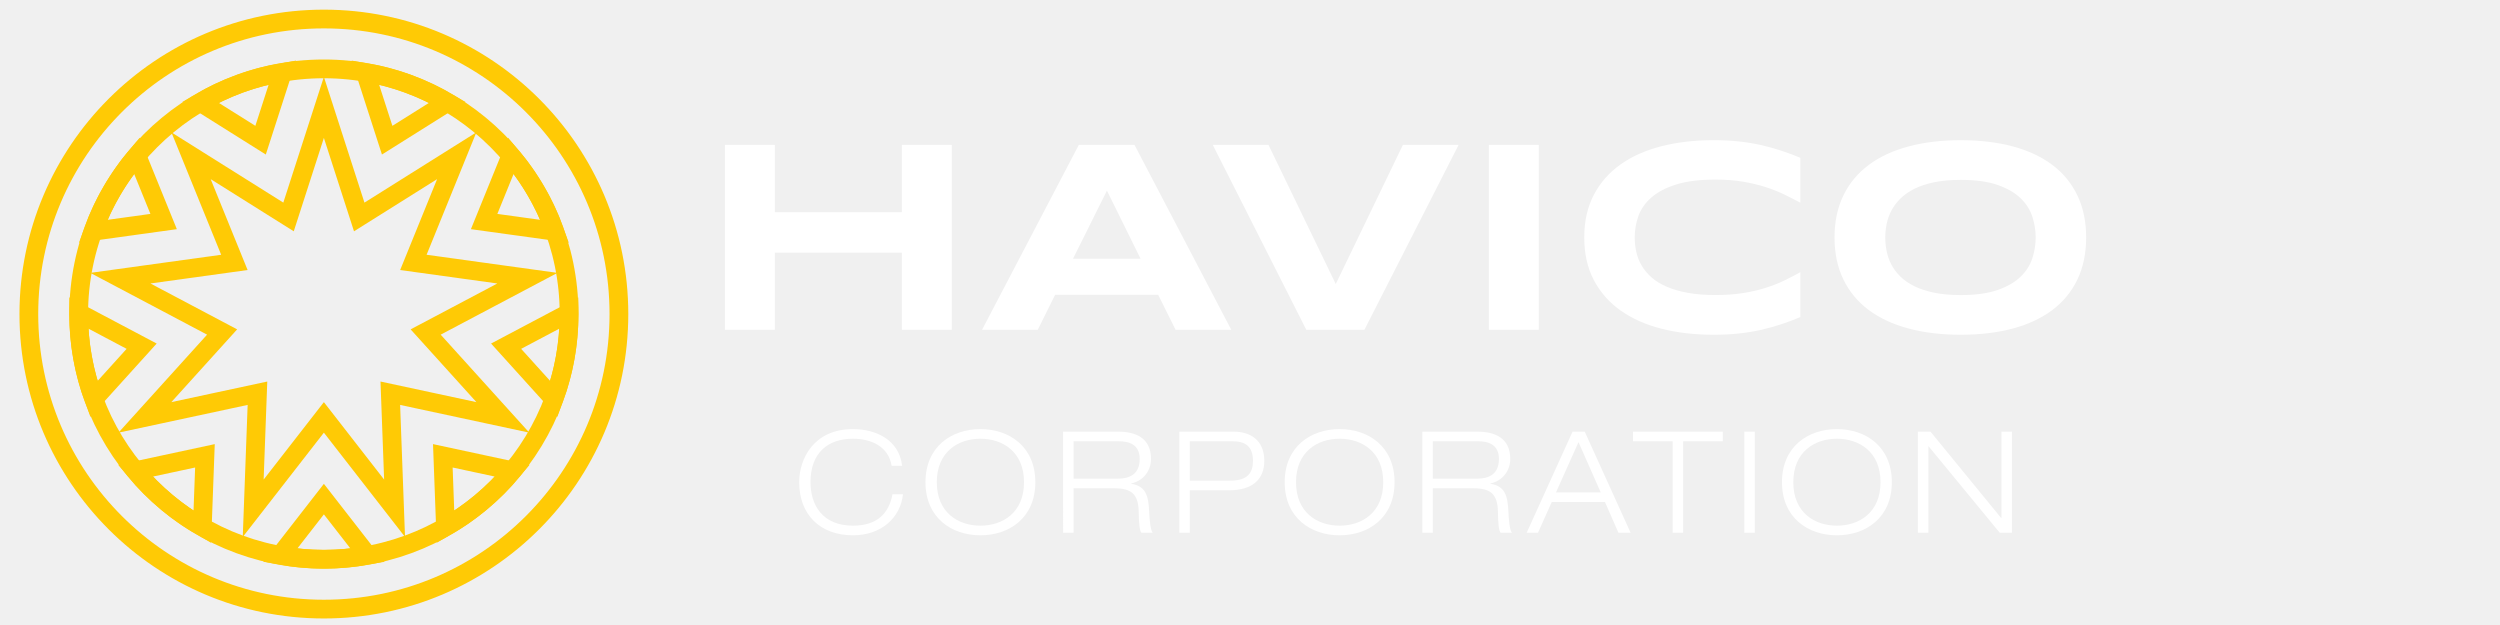
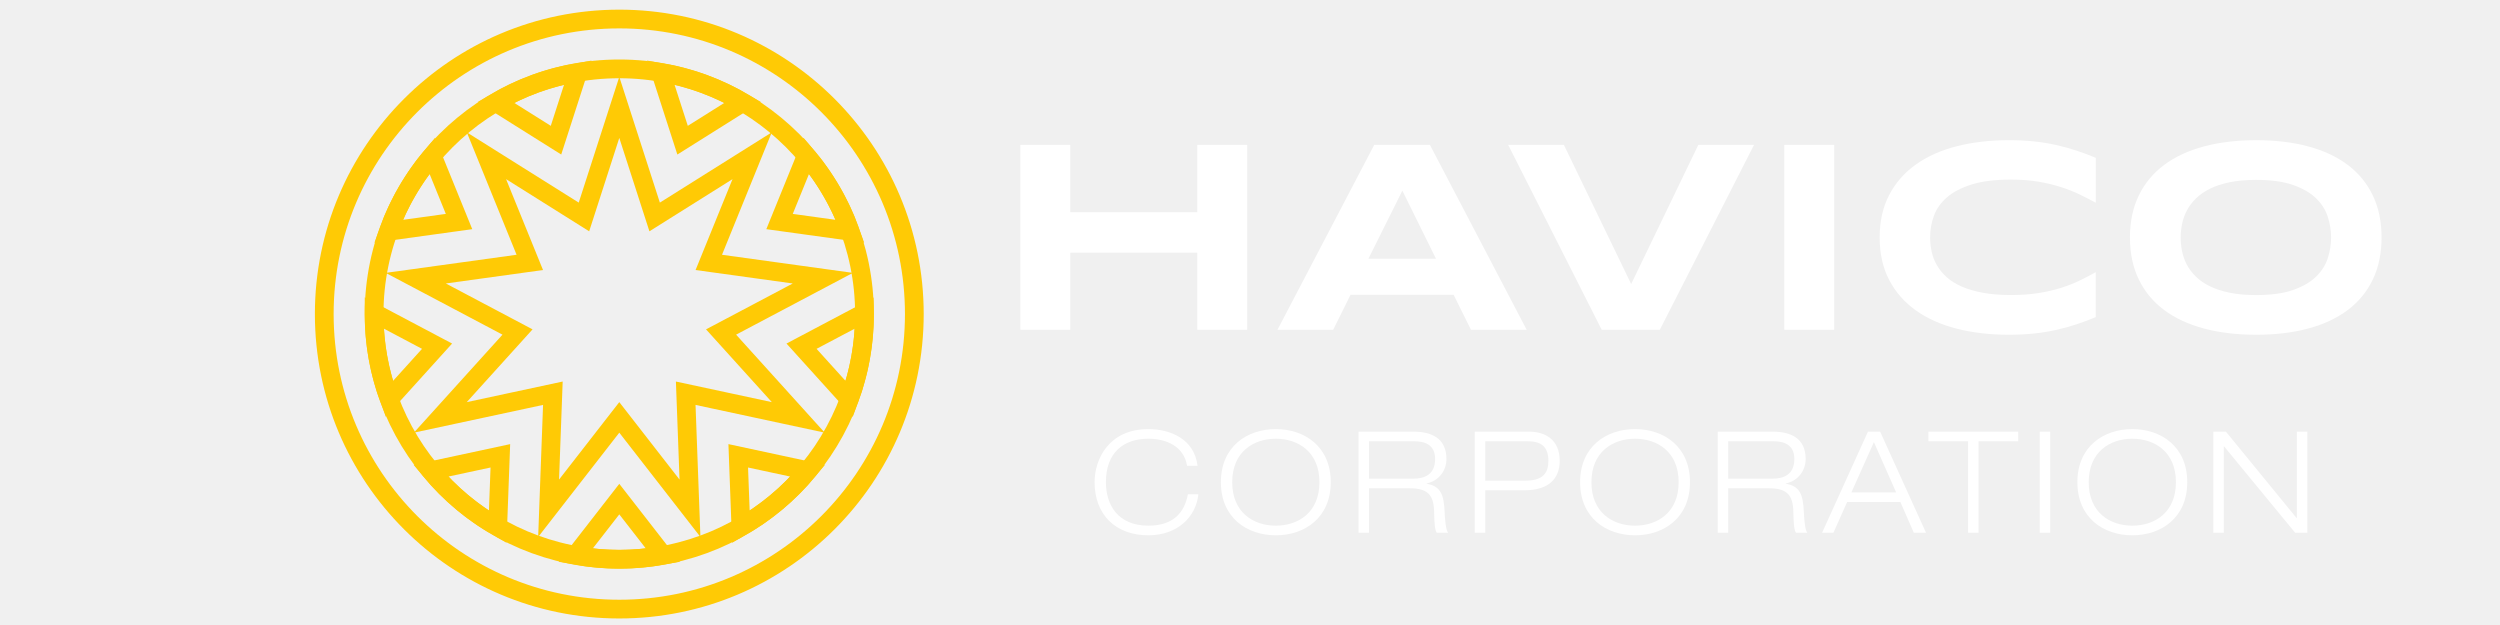
<svg xmlns="http://www.w3.org/2000/svg" version="1.1" id="Layer_1" x="0px" y="0px" width="400px" height="100px" viewBox="0 0 400 100" enable-background="new 0 0 400 100" xml:space="preserve">
  <g>
-     <circle fill="none" stroke="#FFCA05" stroke-width="3" stroke-miterlimit="10" cx="51.821" cy="50.25" r="47.206" />
-     <circle fill="none" stroke="#FFCA05" stroke-width="3" stroke-miterlimit="10" cx="51.821" cy="50.25" r="39.23" />
-     <path fill="none" stroke="#FFCA05" stroke-width="3" stroke-miterlimit="10" d="M71.594,16.372   c-3.987-2.332-8.42-3.979-13.144-4.783l3.497,10.84L71.594,16.372z" />
-     <path fill="none" stroke="#FFCA05" stroke-width="3" stroke-miterlimit="10" d="M45.191,11.589   c-4.723,0.804-9.157,2.451-13.144,4.783l9.647,6.057L45.191,11.589z" />
-     <path fill="none" stroke="#FFCA05" stroke-width="3" stroke-miterlimit="10" d="M88.755,37.009   c-1.602-4.469-3.995-8.559-7.006-12.11l-4.288,10.547L88.755,37.009z" />
-     <path fill="none" stroke="#FFCA05" stroke-width="3" stroke-miterlimit="10" d="M88.627,63.85c1.566-4.237,2.424-8.818,2.424-13.6   c0-0.062-0.004-0.123-0.005-0.185l-10.069,5.326L88.627,63.85z" />
-     <path fill="none" stroke="#FFCA05" stroke-width="3" stroke-miterlimit="10" d="M21.893,24.899   c-3.011,3.551-5.403,7.641-7.006,12.11l11.293-1.563L21.893,24.899z" />
-     <path fill="none" stroke="#FFCA05" stroke-width="3" stroke-miterlimit="10" d="M71.274,84.312   c4.089-2.341,7.721-5.389,10.716-8.989L70.852,72.93L71.274,84.312z" />
-     <path fill="none" stroke="#FFCA05" stroke-width="3" stroke-miterlimit="10" d="M44.828,88.846c2.27,0.409,4.605,0.634,6.993,0.634   s4.722-0.225,6.993-0.634l-6.993-8.989L44.828,88.846z" />
-     <path fill="none" stroke="#FFCA05" stroke-width="3" stroke-miterlimit="10" d="M21.652,75.323c2.995,3.6,6.627,6.649,10.716,8.989   L32.79,72.93L21.652,75.323z" />
-     <path fill="none" stroke="#FFCA05" stroke-width="3" stroke-miterlimit="10" d="M12.596,50.065c0,0.062-0.005,0.123-0.005,0.185   c0,4.782,0.858,9.362,2.424,13.6l7.649-8.459L12.596,50.065z" />
-     <polygon fill="none" stroke="#FFCA05" stroke-width="3" stroke-miterlimit="10" points="51.821,17.182 57.476,34.713    73.076,24.919 66.14,41.983 84.386,44.508 68.104,53.121 80.458,66.784 62.449,62.916 63.131,81.323 51.821,66.784 40.511,81.323    41.193,62.916 23.184,66.784 35.538,53.121 19.256,44.508 37.502,41.983 30.566,24.919 46.166,34.713  " />
+     <circle fill="none" stroke="#FFCA05" stroke-width="3" stroke-miterlimit="10" cx="99.087" cy="50.25" r="47.206" />
+     <circle fill="none" stroke="#FFCA05" stroke-width="3" stroke-miterlimit="10" cx="99.087" cy="50.25" r="39.23" />
+     <path fill="none" stroke="#FFCA05" stroke-width="3" stroke-miterlimit="10" d="M118.86,16.372   c-3.987-2.332-8.42-3.979-13.144-4.783l3.497,10.84L118.86,16.372z" />
+     <path fill="none" stroke="#FFCA05" stroke-width="3" stroke-miterlimit="10" d="M92.457,11.589   c-4.723,0.804-9.157,2.451-13.144,4.783l9.647,6.057L92.457,11.589z" />
+     <path fill="none" stroke="#FFCA05" stroke-width="3" stroke-miterlimit="10" d="M136.021,37.009   c-1.602-4.469-3.995-8.559-7.006-12.11l-4.288,10.547L136.021,37.009z" />
+     <path fill="none" stroke="#FFCA05" stroke-width="3" stroke-miterlimit="10" d="M135.893,63.85c1.566-4.237,2.424-8.818,2.424-13.6   c0-0.062-0.004-0.123-0.005-0.185l-10.069,5.326L135.893,63.85z" />
+     <path fill="none" stroke="#FFCA05" stroke-width="3" stroke-miterlimit="10" d="M69.159,24.899   c-3.011,3.551-5.403,7.641-7.006,12.11l11.293-1.563L69.159,24.899z" />
+     <path fill="none" stroke="#FFCA05" stroke-width="3" stroke-miterlimit="10" d="M118.54,84.312   c4.089-2.341,7.721-5.389,10.716-8.989l-11.138-2.393L118.54,84.312z" />
+     <path fill="none" stroke="#FFCA05" stroke-width="3" stroke-miterlimit="10" d="M92.094,88.846c2.27,0.409,4.605,0.634,6.993,0.634   s4.722-0.225,6.993-0.634l-6.993-8.989L92.094,88.846z" />
+     <path fill="none" stroke="#FFCA05" stroke-width="3" stroke-miterlimit="10" d="M68.918,75.323c2.995,3.6,6.627,6.649,10.716,8.989   l0.422-11.382L68.918,75.323z" />
+     <path fill="none" stroke="#FFCA05" stroke-width="3" stroke-miterlimit="10" d="M59.862,50.065c0,0.062-0.005,0.123-0.005,0.185   c0,4.782,0.858,9.362,2.424,13.6l7.649-8.459L59.862,50.065z" />
+     <polygon fill="none" stroke="#FFCA05" stroke-width="3" stroke-miterlimit="10" points="99.087,17.182 104.742,34.713    120.342,24.919 113.406,41.983 131.652,44.508 115.37,53.121 127.724,66.784 109.715,62.916 110.397,81.323 99.087,66.784    87.777,81.323 88.459,62.916 70.45,66.784 82.804,53.121 66.522,44.508 84.768,41.983 77.832,24.919 93.432,34.713  " />
  </g>
  <g>
-     <path fill="#FFFFFF" d="M144.301,52.763V40.428h-20.322v12.336h-7.987V23.184h7.987v10.764h20.322V23.184h7.987v29.579H144.301z" />
-     <path fill="#FFFFFF" d="M185.311,47.166h-16.491l-2.777,5.597h-8.913l15.479-29.579h8.913l15.479,29.579h-8.913L185.311,47.166z    M171.684,41.396h10.807l-5.382-10.894L171.684,41.396z" />
-     <path fill="#FFFFFF" d="M218.306,52.763h-9.3l-14.962-29.579h8.913l10.764,22.26l10.742-22.26h8.913L218.306,52.763z" />
-     <path fill="#FFFFFF" d="M238.22,52.763V23.184h7.987v29.579H238.22z" />
-     <path fill="#FFFFFF" d="M284.935,51.902c-1.048,0.344-2.131,0.643-3.251,0.893c-1.119,0.251-2.3,0.441-3.541,0.571   c-1.242,0.129-2.573,0.194-3.993,0.194c-3.014,0-5.788-0.323-8.321-0.969c-2.533-0.646-4.714-1.619-6.545-2.917   c-1.829-1.299-3.254-2.921-4.274-4.866c-1.019-1.945-1.529-4.216-1.529-6.814c0-2.598,0.509-4.869,1.529-6.814   s2.443-3.567,4.274-4.866c1.829-1.299,4.011-2.271,6.545-2.917c2.533-0.646,5.307-0.969,8.321-0.969   c1.421,0,2.752,0.065,3.993,0.194s2.422,0.32,3.541,0.571c1.119,0.251,2.203,0.549,3.251,0.893   c1.048,0.344,2.088,0.732,3.122,1.162v7.19c-0.818-0.445-1.679-0.886-2.583-1.324c-0.904-0.437-1.901-0.832-2.993-1.184   c-1.091-0.352-2.289-0.638-3.595-0.861c-1.306-0.222-2.777-0.334-4.414-0.334c-2.511,0-4.597,0.258-6.254,0.775   c-1.658,0.517-2.981,1.206-3.972,2.067c-0.99,0.861-1.686,1.847-2.089,2.96s-0.602,2.264-0.602,3.455   c0,0.79,0.086,1.568,0.258,2.336c0.172,0.768,0.459,1.493,0.861,2.174c0.401,0.682,0.925,1.31,1.571,1.883   c0.646,0.574,1.449,1.069,2.412,1.485c0.962,0.416,2.085,0.743,3.369,0.979c1.284,0.237,2.766,0.356,4.445,0.356   c1.636,0,3.107-0.104,4.414-0.312c1.306-0.208,2.505-0.485,3.595-0.829c1.091-0.344,2.088-0.736,2.993-1.173   c0.905-0.437,1.765-0.886,2.583-1.346v7.19C287.023,51.17,285.983,51.557,284.935,51.902z" />
-     <path fill="#FFFFFF" d="M333.783,37.995c0,2.541-0.467,4.783-1.4,6.728c-0.933,1.945-2.268,3.57-4.004,4.876   c-1.736,1.306-3.843,2.293-6.318,2.96c-2.476,0.667-5.256,1.001-8.342,1.001s-5.874-0.334-8.364-1.001   c-2.49-0.667-4.611-1.654-6.362-2.96c-1.751-1.306-3.1-2.931-4.047-4.876s-1.421-4.187-1.421-6.728   c0-2.541,0.473-4.783,1.421-6.728s2.296-3.57,4.047-4.876c1.751-1.306,3.872-2.293,6.362-2.96c2.49-0.667,5.278-1.001,8.364-1.001   c3.086,0,5.866,0.334,8.342,1.001c2.476,0.667,4.582,1.654,6.318,2.96c1.736,1.306,3.071,2.931,4.004,4.876   C333.316,33.212,333.783,35.454,333.783,37.995z M325.709,37.995c0-1.105-0.176-2.206-0.527-3.304   c-0.352-1.098-0.976-2.085-1.873-2.96s-2.121-1.586-3.67-2.131c-1.55-0.545-3.523-0.818-5.92-0.818   c-1.607,0-3.021,0.126-4.241,0.377s-2.275,0.599-3.164,1.044c-0.89,0.445-1.636,0.965-2.239,1.561   c-0.603,0.595-1.084,1.234-1.442,1.916c-0.358,0.682-0.614,1.392-0.764,2.131s-0.226,1.467-0.226,2.185   c0,0.732,0.075,1.471,0.226,2.218c0.15,0.746,0.405,1.46,0.764,2.142c0.359,0.682,0.84,1.317,1.442,1.906   c0.602,0.589,1.349,1.101,2.239,1.539c0.89,0.438,1.945,0.782,3.164,1.033s2.634,0.377,4.241,0.377c2.397,0,4.37-0.273,5.92-0.818   c1.55-0.545,2.774-1.256,3.67-2.131c0.897-0.876,1.521-1.862,1.873-2.96C325.533,40.201,325.709,39.1,325.709,37.995z" />
+     <path fill="#FFFFFF" d="M191.567,52.763V40.428h-20.322v12.336h-7.987v-29.58h7.987v10.764h20.322V23.184h7.987v29.579H191.567z" />
+     <path fill="#FFFFFF" d="M232.577,47.166h-16.491l-2.777,5.597h-8.913l15.479-29.579h8.913l15.479,29.579h-8.913L232.577,47.166z    M218.95,41.396h10.807l-5.382-10.894L218.95,41.396z" />
+     <path fill="#FFFFFF" d="M265.572,52.763h-9.3L241.31,23.184h8.913l10.764,22.26l10.742-22.26h8.913L265.572,52.763z" />
+     <path fill="#FFFFFF" d="M285.486,52.763V23.184h7.987v29.579H285.486z" />
+     <path fill="#FFFFFF" d="M332.201,51.902c-1.048,0.344-2.131,0.643-3.251,0.893c-1.119,0.251-2.3,0.441-3.541,0.571   c-1.242,0.129-2.573,0.194-3.993,0.194c-3.014,0-5.788-0.323-8.321-0.969c-2.533-0.646-4.714-1.619-6.545-2.917   c-1.829-1.299-3.254-2.921-4.274-4.866c-1.019-1.945-1.529-4.216-1.529-6.814s0.509-4.869,1.529-6.814   c1.02-1.945,2.443-3.567,4.274-4.866c1.829-1.299,4.011-2.271,6.545-2.917c2.533-0.646,5.307-0.969,8.321-0.969   c1.421,0,2.752,0.065,3.993,0.194s2.422,0.32,3.541,0.571s2.203,0.549,3.251,0.893s2.088,0.732,3.122,1.162v7.19   c-0.818-0.445-1.679-0.886-2.583-1.324c-0.904-0.437-1.901-0.832-2.993-1.184c-1.091-0.352-2.289-0.638-3.595-0.861   c-1.306-0.222-2.777-0.334-4.414-0.334c-2.511,0-4.597,0.258-6.254,0.775c-1.658,0.517-2.981,1.206-3.972,2.067   c-0.99,0.861-1.686,1.847-2.089,2.96s-0.602,2.264-0.602,3.455c0,0.79,0.086,1.568,0.258,2.336   c0.172,0.768,0.459,1.493,0.861,2.174c0.401,0.682,0.925,1.31,1.571,1.883c0.646,0.574,1.449,1.069,2.412,1.485   c0.962,0.416,2.085,0.743,3.369,0.979c1.284,0.237,2.766,0.356,4.445,0.356c1.636,0,3.107-0.104,4.414-0.312   c1.306-0.208,2.505-0.485,3.595-0.829c1.091-0.344,2.088-0.736,2.993-1.173s1.765-0.886,2.583-1.346v7.19   C334.289,51.17,333.249,51.557,332.201,51.902z" />
+     <path fill="#FFFFFF" d="M381.049,37.995c0,2.541-0.467,4.783-1.4,6.728c-0.933,1.945-2.268,3.57-4.004,4.876   s-3.843,2.293-6.318,2.96c-2.476,0.667-5.256,1.001-8.342,1.001s-5.874-0.334-8.364-1.001c-2.49-0.667-4.611-1.654-6.362-2.96   s-3.1-2.931-4.047-4.876s-1.421-4.187-1.421-6.728s0.473-4.783,1.421-6.728s2.296-3.57,4.047-4.876s3.872-2.293,6.362-2.96   s5.278-1.001,8.364-1.001s5.866,0.334,8.342,1.001s4.582,1.654,6.318,2.96s3.071,2.931,4.004,4.876   C380.582,33.212,381.049,35.454,381.049,37.995z M372.975,37.995c0-1.105-0.176-2.206-0.527-3.304   c-0.352-1.098-0.976-2.085-1.873-2.96s-2.121-1.586-3.67-2.131c-1.55-0.545-3.523-0.818-5.92-0.818   c-1.607,0-3.021,0.126-4.241,0.377s-2.275,0.599-3.164,1.044c-0.89,0.445-1.636,0.965-2.239,1.561   c-0.603,0.595-1.084,1.234-1.442,1.916c-0.358,0.682-0.614,1.392-0.764,2.131s-0.226,1.467-0.226,2.185   c0,0.732,0.075,1.471,0.226,2.218c0.15,0.746,0.405,1.46,0.764,2.142s0.84,1.317,1.442,1.906c0.602,0.589,1.349,1.101,2.239,1.539   s1.945,0.782,3.164,1.033s2.634,0.377,4.241,0.377c2.397,0,4.37-0.273,5.92-0.818c1.55-0.545,2.774-1.256,3.67-2.131   c0.897-0.876,1.521-1.862,1.873-2.96C372.799,40.201,372.975,39.1,372.975,37.995z" />
  </g>
  <g>
-     <path fill="#FFFFFF" d="M144.473,79.078c-0.362,3.624-3.352,6.57-7.996,6.57c-5.257,0-8.609-3.308-8.609-8.497   c0-3.692,2.287-8.495,8.609-8.495c3.534,0,7.362,1.609,7.861,5.868h-1.676c-0.499-3.082-3.263-4.328-6.185-4.328   c-4.01,0-6.797,2.243-6.797,6.955c0,3.603,1.88,6.955,6.797,6.955c3.851,0,5.754-1.947,6.321-5.028L144.473,79.078L144.473,79.078z   " />
-     <path fill="#FFFFFF" d="M156.865,68.656c4.599,0,8.789,2.786,8.789,8.495s-4.19,8.497-8.789,8.497   c-4.599,0-8.789-2.788-8.789-8.497C148.076,71.443,152.266,68.656,156.865,68.656z M156.865,84.107   c3.558,0,6.978-2.083,6.978-6.955c0-4.87-3.42-6.955-6.978-6.955c-3.556,0-6.977,2.085-6.977,6.955   C149.889,82.024,153.309,84.107,156.865,84.107z" />
-     <path fill="#FFFFFF" d="M170.095,69.065h8.813c2.741,0,5.256,0.974,5.256,4.372c0,1.722-1.065,3.444-3.171,3.92v0.045   c2.289,0.363,2.764,1.835,2.877,4.485c0.047,1.019,0.182,2.991,0.567,3.353h-1.813c-0.294-0.34-0.407-1.54-0.43-3.308   c-0.045-2.853-1.132-3.805-3.92-3.805h-6.501v7.114h-1.677C170.095,85.24,170.095,69.065,170.095,69.065z M171.772,76.586h7.091   c1.835,0,3.489-0.679,3.489-3.149c0-2.379-1.789-2.832-3.33-2.832h-7.249V76.586z" />
-     <path fill="#FFFFFF" d="M188.696,69.065h8.722c2.492,0,4.87,1.246,4.87,4.666c0,3.059-2.016,4.713-5.618,4.713h-6.297v6.796h-1.677   C188.696,85.24,188.696,69.065,188.696,69.065z M190.373,76.902h6.479c2.81,0,3.625-1.291,3.625-3.171   c0-2.425-1.359-3.126-3.285-3.126h-6.819V76.902z" />
-     <path fill="#FFFFFF" d="M214.34,68.656c4.599,0,8.789,2.786,8.789,8.495s-4.19,8.497-8.789,8.497s-8.789-2.788-8.789-8.497   C205.55,71.443,209.741,68.656,214.34,68.656z M214.34,84.107c3.558,0,6.978-2.083,6.978-6.955c0-4.87-3.42-6.955-6.978-6.955   c-3.556,0-6.977,2.085-6.977,6.955C207.363,82.024,210.784,84.107,214.34,84.107z" />
-     <path fill="#FFFFFF" d="M227.571,69.065h8.813c2.741,0,5.256,0.974,5.256,4.372c0,1.722-1.065,3.444-3.171,3.92v0.045   c2.289,0.363,2.764,1.835,2.877,4.485c0.045,1.019,0.182,2.991,0.567,3.353H240.1c-0.294-0.34-0.407-1.54-0.43-3.308   c-0.045-2.853-1.132-3.805-3.919-3.805h-6.501v7.114h-1.677L227.571,69.065L227.571,69.065z M229.249,76.586h7.091   c1.835,0,3.489-0.679,3.489-3.149c0-2.379-1.789-2.832-3.33-2.832h-7.249V76.586z" />
-     <path fill="#FFFFFF" d="M256.797,80.324h-8.519l-2.198,4.915h-1.812l7.34-16.175h1.949l7.34,16.175h-1.949L256.797,80.324z    M252.56,70.741l-3.602,8.043h7.159L252.56,70.741z" />
-     <path fill="#FFFFFF" d="M267.626,70.605h-6.344v-1.54h14.363v1.54h-6.344V85.24h-1.676V70.605z" />
-     <path fill="#FFFFFF" d="M279.089,69.065h1.677V85.24h-1.677V69.065z" />
-     <path fill="#FFFFFF" d="M293.905,68.656c4.599,0,8.789,2.786,8.789,8.495s-4.19,8.497-8.789,8.497   c-4.599,0-8.789-2.788-8.789-8.497C285.114,71.443,289.306,68.656,293.905,68.656z M293.905,84.107   c3.558,0,6.978-2.083,6.978-6.955c0-4.87-3.42-6.955-6.978-6.955c-3.556,0-6.977,2.085-6.977,6.955   C286.928,82.024,290.349,84.107,293.905,84.107z" />
-     <path fill="#FFFFFF" d="M306.863,69.065h2.016l11.305,13.819h0.047V69.065h1.676V85.24h-1.949l-11.373-13.819h-0.045V85.24h-1.676   L306.863,69.065L306.863,69.065z" />
+     <path fill="#FFFFFF" d="M191.739,79.078c-0.362,3.624-3.352,6.57-7.996,6.57c-5.257,0-8.609-3.308-8.609-8.497   c0-3.692,2.287-8.495,8.609-8.495c3.534,0,7.362,1.609,7.861,5.868h-1.676c-0.499-3.082-3.263-4.328-6.185-4.328   c-4.01,0-6.797,2.243-6.797,6.955c0,3.603,1.88,6.955,6.797,6.955c3.851,0,5.754-1.947,6.321-5.028H191.739L191.739,79.078z" />
+     <path fill="#FFFFFF" d="M204.131,68.656c4.599,0,8.789,2.786,8.789,8.495s-4.19,8.497-8.789,8.497s-8.789-2.788-8.789-8.497   C195.342,71.443,199.532,68.656,204.131,68.656z M204.131,84.107c3.558,0,6.978-2.083,6.978-6.955c0-4.87-3.42-6.955-6.978-6.955   c-3.556,0-6.977,2.085-6.977,6.955C197.155,82.024,200.575,84.107,204.131,84.107z" />
+     <path fill="#FFFFFF" d="M217.361,69.065h8.813c2.741,0,5.256,0.974,5.256,4.372c0,1.722-1.065,3.444-3.171,3.92v0.045   c2.289,0.363,2.764,1.835,2.877,4.485c0.047,1.019,0.182,2.991,0.567,3.353h-1.813c-0.294-0.34-0.407-1.54-0.43-3.308   c-0.045-2.853-1.132-3.805-3.92-3.805h-6.501v7.114h-1.677C217.361,85.24,217.361,69.065,217.361,69.065z M219.038,76.586h7.091   c1.835,0,3.489-0.679,3.489-3.149c0-2.379-1.789-2.832-3.33-2.832h-7.249v5.981H219.038z" />
+     <path fill="#FFFFFF" d="M235.962,69.065h8.722c2.492,0,4.87,1.246,4.87,4.666c0,3.059-2.016,4.713-5.618,4.713h-6.297v6.796h-1.677   V69.065z M237.639,76.902h6.479c2.81,0,3.625-1.291,3.625-3.171c0-2.425-1.359-3.126-3.285-3.126h-6.819V76.902z" />
+     <path fill="#FFFFFF" d="M261.606,68.656c4.599,0,8.789,2.786,8.789,8.495s-4.19,8.497-8.789,8.497s-8.789-2.788-8.789-8.497   C252.816,71.443,257.007,68.656,261.606,68.656z M261.606,84.107c3.558,0,6.978-2.083,6.978-6.955c0-4.87-3.42-6.955-6.978-6.955   c-3.556,0-6.977,2.085-6.977,6.955C254.629,82.024,258.05,84.107,261.606,84.107z" />
+     <path fill="#FFFFFF" d="M274.837,69.065h8.813c2.741,0,5.256,0.974,5.256,4.372c0,1.722-1.065,3.444-3.171,3.92v0.045   c2.289,0.363,2.764,1.835,2.877,4.485c0.045,1.019,0.182,2.991,0.567,3.353h-1.813c-0.294-0.34-0.407-1.54-0.43-3.308   c-0.045-2.853-1.132-3.805-3.919-3.805h-6.501v7.114h-1.677L274.837,69.065L274.837,69.065z M276.515,76.586h7.091   c1.835,0,3.489-0.679,3.489-3.149c0-2.379-1.789-2.832-3.33-2.832h-7.249v5.981H276.515z" />
+     <path fill="#FFFFFF" d="M304.063,80.324h-8.519l-2.198,4.915h-1.812l7.34-16.175h1.949l7.34,16.175h-1.949L304.063,80.324z    M299.826,70.741l-3.602,8.043h7.159L299.826,70.741z" />
+     <path fill="#FFFFFF" d="M314.892,70.605h-6.344v-1.54h14.363v1.54h-6.344V85.24h-1.676L314.892,70.605L314.892,70.605z" />
+     <path fill="#FFFFFF" d="M326.355,69.065h1.677V85.24h-1.677V69.065z" />
+     <path fill="#FFFFFF" d="M341.171,68.656c4.599,0,8.789,2.786,8.789,8.495s-4.19,8.497-8.789,8.497s-8.789-2.788-8.789-8.497   C332.38,71.443,336.572,68.656,341.171,68.656z M341.171,84.107c3.558,0,6.978-2.083,6.978-6.955c0-4.87-3.42-6.955-6.978-6.955   c-3.556,0-6.977,2.085-6.977,6.955C334.194,82.024,337.615,84.107,341.171,84.107z" />
+     <path fill="#FFFFFF" d="M354.129,69.065h2.016l11.305,13.819h0.047V69.065h1.676V85.24h-1.949l-11.373-13.819h-0.045V85.24h-1.676   L354.129,69.065L354.129,69.065z" />
  </g>
</svg>
